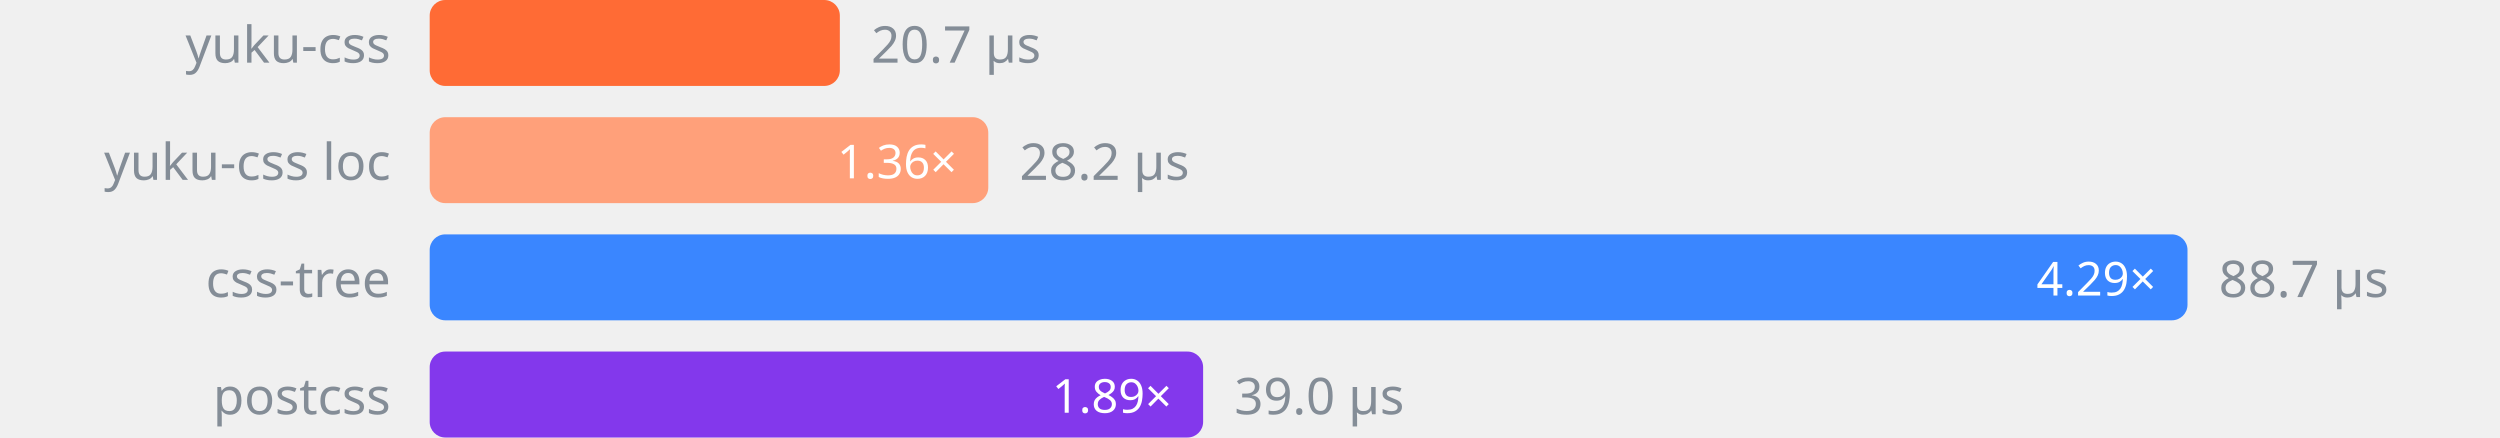
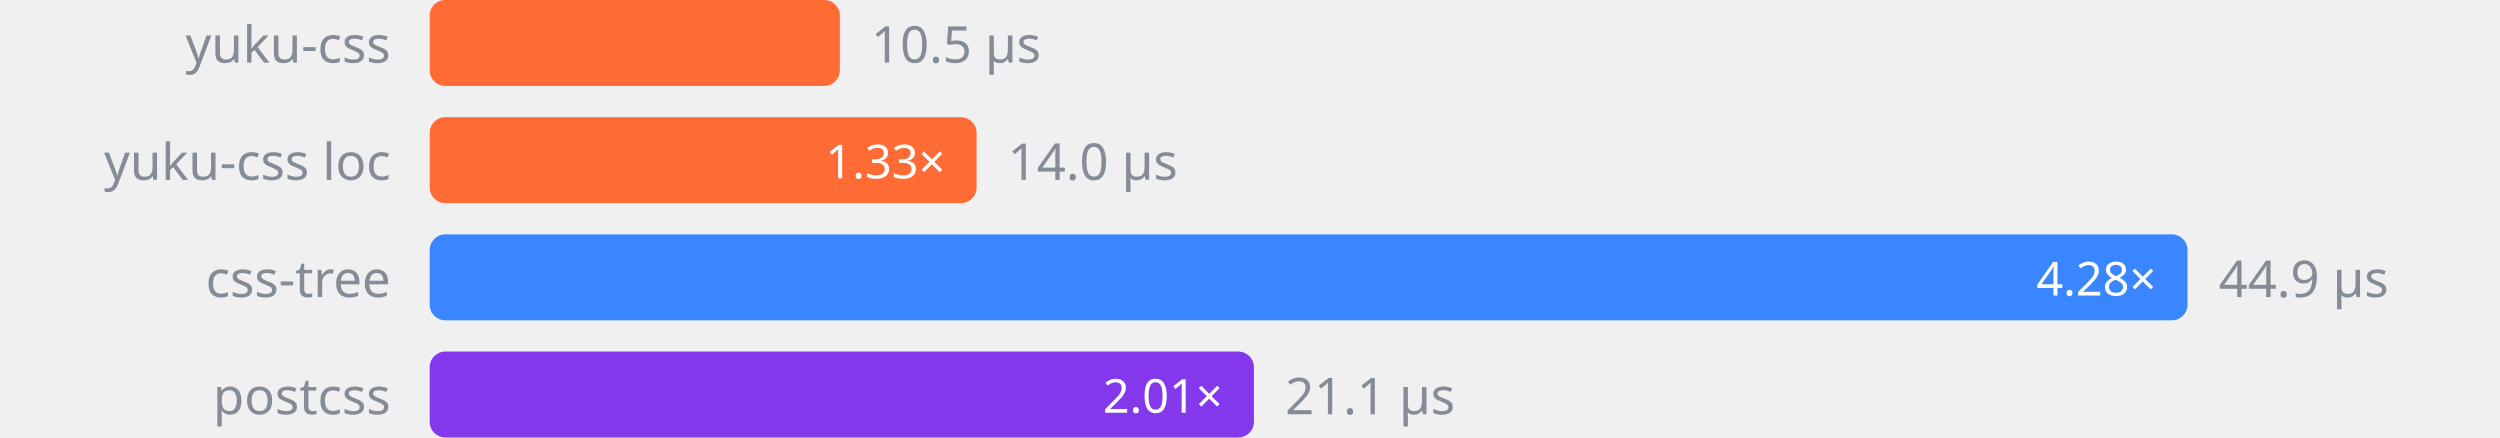
<svg xmlns="http://www.w3.org/2000/svg" width="640" height="112" viewBox="0 0 640 112">
  <style>
    text { font: 13px -apple-system, BlinkMacSystemFont, "Segoe UI", "Noto Sans", Helvetica, Arial, sans-serif; fill: #848d97; dominant-baseline: central; font-variant-numeric: tabular-nums }
    .ratio { font-size: 12px; fill: #fff }
  </style>
  <text x="100" y="11" text-anchor="end">yuku-css</text>
  <rect x="110" y="0" width="105" height="22" rx="4" fill="#FF6B35" />
-   <text x="223" y="11">20.7 µs</text>
+   <text x="223" y="11">10.5 µs</text>
  <text x="100" y="41" text-anchor="end">yuku-css loc</text>
-   <rect x="110" y="30" width="143" height="22" rx="4" fill="#FFA07A" />
-   <text x="261" y="41">28.2 µs</text>
-   <text class="ratio" x="245" y="41" text-anchor="end">1.36×</text>
+   <rect x="110" y="30" width="140" height="22" rx="4" fill="#FF6B35" />
+   <text x="258" y="41">14.0 µs</text>
+   <text class="ratio" x="242" y="41" text-anchor="end">1.33×</text>
  <text x="100" y="71" text-anchor="end">css-tree</text>
  <rect x="110" y="60" width="450" height="22" rx="4" fill="#3A86FF" />
-   <text x="568" y="71">88.7 µs</text>
-   <text class="ratio" x="552" y="71" text-anchor="end">4.29×</text>
+   <text x="568" y="71">44.9 µs</text>
+   <text class="ratio" x="552" y="71" text-anchor="end">4.28×</text>
  <text x="100" y="101" text-anchor="end">postcss</text>
-   <rect x="110" y="90" width="198" height="22" rx="4" fill="#8338EC" />
-   <text x="316" y="101">39.0 µs</text>
-   <text class="ratio" x="300" y="101" text-anchor="end">1.89×</text>
+   <rect x="110" y="90" width="211" height="22" rx="4" fill="#8338EC" />
+   <text x="329" y="101">21.1 µs</text>
+   <text class="ratio" x="313" y="101" text-anchor="end">2.01×</text>
</svg>
